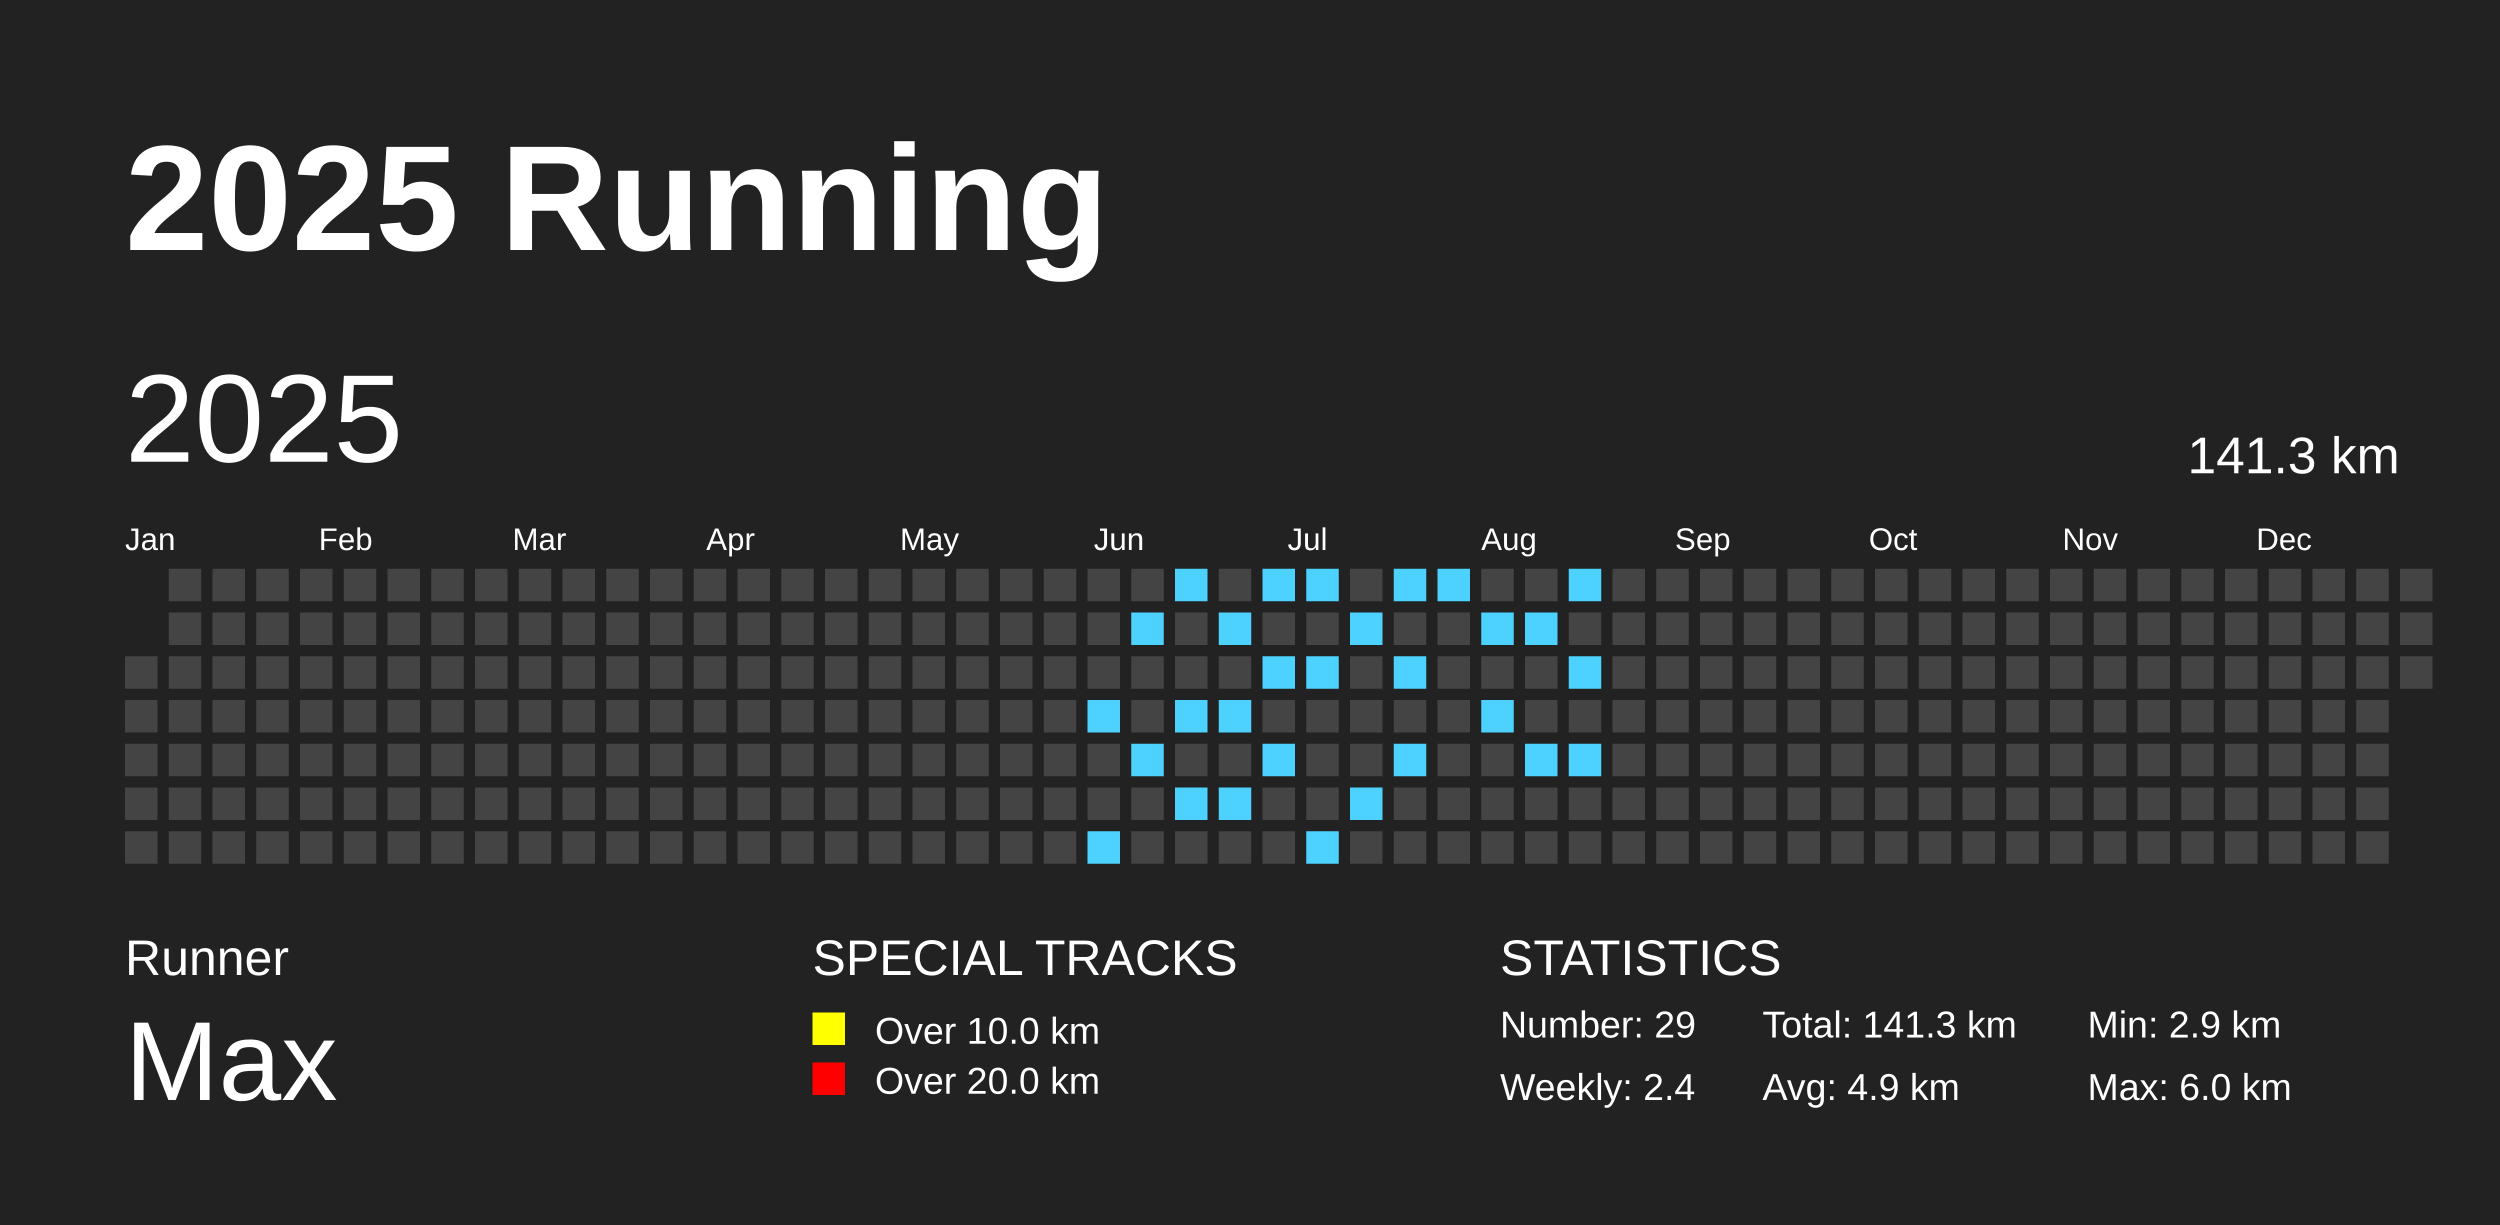
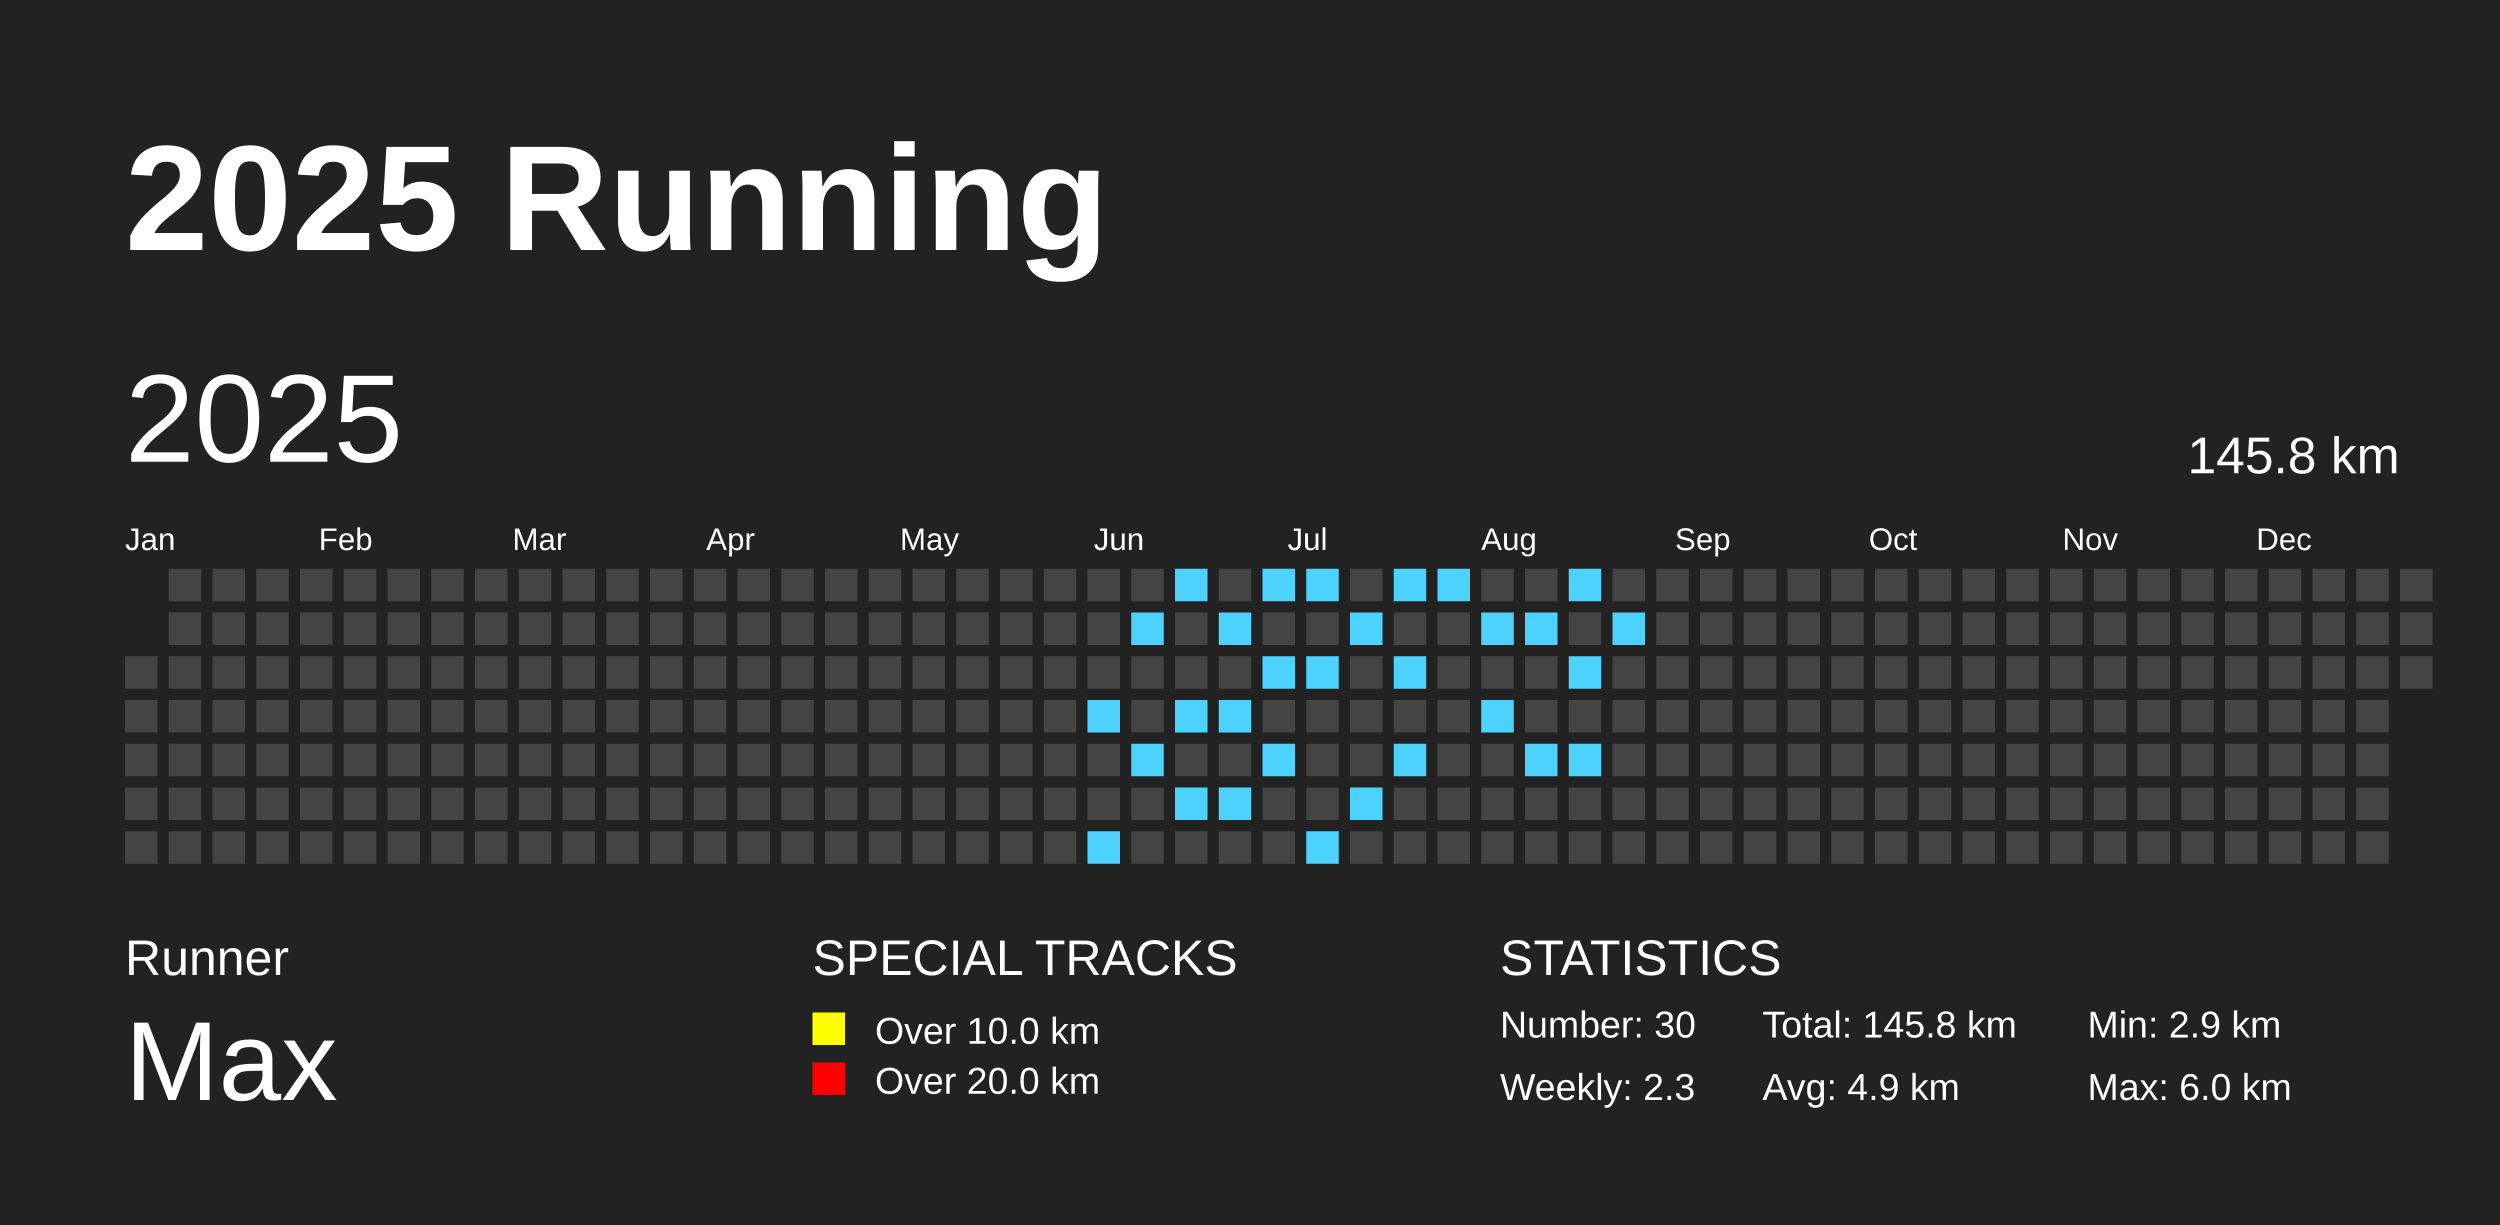
<svg xmlns="http://www.w3.org/2000/svg" baseProfile="full" height="98mm" version="1.1" viewBox="0,0,200,98" width="200mm">
  <defs />
  <rect fill="#222222" height="98" width="200" x="0" y="0" />
  <text fill="#FFFFFF" style="font-size:12px; font-family:Arial; font-weight:bold;" x="10" y="20">2025 Running</text>
  <text fill="#FFFFFF" style="font-size:4px; font-family:Arial" x="10" y="78">Runner</text>
  <text fill="#FFFFFF" style="font-size:9px; font-family:Arial" x="10" y="88">Max</text>
  <text fill="#FFFFFF" style="font-size:4px; font-family:Arial" x="65" y="78">SPECIAL TRACKS</text>
  <rect fill="yellow" height="2.6" width="2.6" x="65" y="81" />
  <text fill="#FFFFFF" style="font-size:3px; font-family:Arial" x="70" y="83.5">Over 10.0 km</text>
  <rect fill="red" height="2.6" width="2.6" x="65" y="85" />
  <text fill="#FFFFFF" style="font-size:3px; font-family:Arial" x="70" y="87.5">Over 20.0 km</text>
  <text fill="#FFFFFF" style="font-size:4px; font-family:Arial" x="120" y="78">STATISTICS</text>
-   <text fill="#FFFFFF" style="font-size:3px; font-family:Arial" x="120" y="83">Number: 29</text>
-   <text fill="#FFFFFF" style="font-size:3px; font-family:Arial" x="120" y="88">Weekly: 2.4</text>
-   <text fill="#FFFFFF" style="font-size:3px; font-family:Arial" x="141" y="83">Total: 141.3 km</text>
+   <text fill="#FFFFFF" style="font-size:3px; font-family:Arial" x="120" y="83">Number: 30</text>
+   <text fill="#FFFFFF" style="font-size:3px; font-family:Arial" x="120" y="88">Weekly: 2.3</text>
+   <text fill="#FFFFFF" style="font-size:3px; font-family:Arial" x="141" y="83">Total: 145.8 km</text>
  <text fill="#FFFFFF" style="font-size:3px; font-family:Arial" x="141" y="88">Avg: 4.9 km</text>
  <text fill="#FFFFFF" style="font-size:3px; font-family:Arial" x="167" y="83">Min: 2.9 km</text>
  <text fill="#FFFFFF" style="font-size:3px; font-family:Arial" x="167" y="88">Max: 6.0 km</text>
  <text dominant-baseline="hanging" fill="#FFFFFF" style="font-size:10.0px; font-family:Arial;" x="10" y="30">2025</text>
-   <text dominant-baseline="hanging" fill="#FFFFFF" style="font-size:4.125px; font-family:Arial;" x="175" y="35">141.3 km</text>
+   <text dominant-baseline="hanging" fill="#FFFFFF" style="font-size:4.125px; font-family:Arial;" x="175" y="35">145.8 km</text>
  <text fill="#FFFFFF" style="font-size:2.5px; font-family:Arial" x="10.0" y="44">Jan</text>
  <text fill="#FFFFFF" style="font-size:2.5px; font-family:Arial" x="25.5" y="44">Feb</text>
  <text fill="#FFFFFF" style="font-size:2.5px; font-family:Arial" x="41.0" y="44">Mar</text>
  <text fill="#FFFFFF" style="font-size:2.5px; font-family:Arial" x="56.5" y="44">Apr</text>
  <text fill="#FFFFFF" style="font-size:2.5px; font-family:Arial" x="72.0" y="44">May</text>
  <text fill="#FFFFFF" style="font-size:2.5px; font-family:Arial" x="87.5" y="44">Jun</text>
  <text fill="#FFFFFF" style="font-size:2.5px; font-family:Arial" x="103.0" y="44">Jul</text>
  <text fill="#FFFFFF" style="font-size:2.5px; font-family:Arial" x="118.5" y="44">Aug</text>
  <text fill="#FFFFFF" style="font-size:2.5px; font-family:Arial" x="134.0" y="44">Sep</text>
  <text fill="#FFFFFF" style="font-size:2.5px; font-family:Arial" x="149.5" y="44">Oct</text>
  <text fill="#FFFFFF" style="font-size:2.5px; font-family:Arial" x="165.0" y="44">Nov</text>
  <text fill="#FFFFFF" style="font-size:2.5px; font-family:Arial" x="180.5" y="44">Dec</text>
  <rect fill="#444444" height="2.6" width="2.6" x="10.0" y="52.5" />
  <rect fill="#444444" height="2.6" width="2.6" x="10.0" y="56.0" />
  <rect fill="#444444" height="2.6" width="2.6" x="10.0" y="59.5" />
  <rect fill="#444444" height="2.6" width="2.6" x="10.0" y="63.0" />
  <rect fill="#444444" height="2.6" width="2.6" x="10.0" y="66.5" />
  <rect fill="#444444" height="2.6" width="2.6" x="13.5" y="45.5" />
  <rect fill="#444444" height="2.6" width="2.6" x="13.5" y="49.0" />
  <rect fill="#444444" height="2.6" width="2.6" x="13.5" y="52.5" />
  <rect fill="#444444" height="2.6" width="2.6" x="13.5" y="56.0" />
  <rect fill="#444444" height="2.6" width="2.6" x="13.5" y="59.5" />
  <rect fill="#444444" height="2.6" width="2.6" x="13.5" y="63.0" />
  <rect fill="#444444" height="2.6" width="2.6" x="13.5" y="66.5" />
  <rect fill="#444444" height="2.6" width="2.6" x="17.0" y="45.5" />
  <rect fill="#444444" height="2.6" width="2.6" x="17.0" y="49.0" />
  <rect fill="#444444" height="2.6" width="2.6" x="17.0" y="52.5" />
  <rect fill="#444444" height="2.6" width="2.6" x="17.0" y="56.0" />
  <rect fill="#444444" height="2.6" width="2.6" x="17.0" y="59.5" />
  <rect fill="#444444" height="2.6" width="2.6" x="17.0" y="63.0" />
  <rect fill="#444444" height="2.6" width="2.6" x="17.0" y="66.5" />
  <rect fill="#444444" height="2.6" width="2.6" x="20.5" y="45.5" />
  <rect fill="#444444" height="2.6" width="2.6" x="20.5" y="49.0" />
  <rect fill="#444444" height="2.6" width="2.6" x="20.5" y="52.5" />
  <rect fill="#444444" height="2.6" width="2.6" x="20.5" y="56.0" />
  <rect fill="#444444" height="2.6" width="2.6" x="20.5" y="59.5" />
  <rect fill="#444444" height="2.6" width="2.6" x="20.5" y="63.0" />
  <rect fill="#444444" height="2.6" width="2.6" x="20.5" y="66.5" />
  <rect fill="#444444" height="2.6" width="2.6" x="24.0" y="45.5" />
  <rect fill="#444444" height="2.6" width="2.6" x="24.0" y="49.0" />
  <rect fill="#444444" height="2.6" width="2.6" x="24.0" y="52.5" />
  <rect fill="#444444" height="2.6" width="2.6" x="24.0" y="56.0" />
  <rect fill="#444444" height="2.6" width="2.6" x="24.0" y="59.5" />
  <rect fill="#444444" height="2.6" width="2.6" x="24.0" y="63.0" />
  <rect fill="#444444" height="2.6" width="2.6" x="24.0" y="66.5" />
  <rect fill="#444444" height="2.6" width="2.6" x="27.5" y="45.5" />
  <rect fill="#444444" height="2.6" width="2.6" x="27.5" y="49.0" />
  <rect fill="#444444" height="2.6" width="2.6" x="27.5" y="52.5" />
  <rect fill="#444444" height="2.6" width="2.6" x="27.5" y="56.0" />
  <rect fill="#444444" height="2.6" width="2.6" x="27.5" y="59.5" />
  <rect fill="#444444" height="2.6" width="2.6" x="27.5" y="63.0" />
  <rect fill="#444444" height="2.6" width="2.6" x="27.5" y="66.5" />
  <rect fill="#444444" height="2.6" width="2.6" x="31.0" y="45.5" />
  <rect fill="#444444" height="2.6" width="2.6" x="31.0" y="49.0" />
  <rect fill="#444444" height="2.6" width="2.6" x="31.0" y="52.5" />
  <rect fill="#444444" height="2.6" width="2.6" x="31.0" y="56.0" />
  <rect fill="#444444" height="2.6" width="2.6" x="31.0" y="59.5" />
  <rect fill="#444444" height="2.6" width="2.6" x="31.0" y="63.0" />
  <rect fill="#444444" height="2.6" width="2.6" x="31.0" y="66.5" />
  <rect fill="#444444" height="2.6" width="2.6" x="34.5" y="45.5" />
  <rect fill="#444444" height="2.6" width="2.6" x="34.5" y="49.0" />
  <rect fill="#444444" height="2.6" width="2.6" x="34.5" y="52.5" />
  <rect fill="#444444" height="2.6" width="2.6" x="34.5" y="56.0" />
  <rect fill="#444444" height="2.6" width="2.6" x="34.5" y="59.5" />
  <rect fill="#444444" height="2.6" width="2.6" x="34.5" y="63.0" />
  <rect fill="#444444" height="2.6" width="2.6" x="34.5" y="66.5" />
  <rect fill="#444444" height="2.6" width="2.6" x="38.0" y="45.5" />
  <rect fill="#444444" height="2.6" width="2.6" x="38.0" y="49.0" />
  <rect fill="#444444" height="2.6" width="2.6" x="38.0" y="52.5" />
  <rect fill="#444444" height="2.6" width="2.6" x="38.0" y="56.0" />
  <rect fill="#444444" height="2.6" width="2.6" x="38.0" y="59.5" />
  <rect fill="#444444" height="2.6" width="2.6" x="38.0" y="63.0" />
  <rect fill="#444444" height="2.6" width="2.6" x="38.0" y="66.5" />
  <rect fill="#444444" height="2.6" width="2.6" x="41.5" y="45.5" />
  <rect fill="#444444" height="2.6" width="2.6" x="41.5" y="49.0" />
  <rect fill="#444444" height="2.6" width="2.6" x="41.5" y="52.5" />
  <rect fill="#444444" height="2.6" width="2.6" x="41.5" y="56.0" />
  <rect fill="#444444" height="2.6" width="2.6" x="41.5" y="59.5" />
  <rect fill="#444444" height="2.6" width="2.6" x="41.5" y="63.0" />
  <rect fill="#444444" height="2.6" width="2.6" x="41.5" y="66.5" />
  <rect fill="#444444" height="2.6" width="2.6" x="45.0" y="45.5" />
  <rect fill="#444444" height="2.6" width="2.6" x="45.0" y="49.0" />
  <rect fill="#444444" height="2.6" width="2.6" x="45.0" y="52.5" />
  <rect fill="#444444" height="2.6" width="2.6" x="45.0" y="56.0" />
  <rect fill="#444444" height="2.6" width="2.6" x="45.0" y="59.5" />
  <rect fill="#444444" height="2.6" width="2.6" x="45.0" y="63.0" />
  <rect fill="#444444" height="2.6" width="2.6" x="45.0" y="66.5" />
  <rect fill="#444444" height="2.6" width="2.6" x="48.5" y="45.5" />
  <rect fill="#444444" height="2.6" width="2.6" x="48.5" y="49.0" />
  <rect fill="#444444" height="2.6" width="2.6" x="48.5" y="52.5" />
  <rect fill="#444444" height="2.6" width="2.6" x="48.5" y="56.0" />
  <rect fill="#444444" height="2.6" width="2.6" x="48.5" y="59.5" />
  <rect fill="#444444" height="2.6" width="2.6" x="48.5" y="63.0" />
  <rect fill="#444444" height="2.6" width="2.6" x="48.5" y="66.5" />
  <rect fill="#444444" height="2.6" width="2.6" x="52.0" y="45.5" />
  <rect fill="#444444" height="2.6" width="2.6" x="52.0" y="49.0" />
  <rect fill="#444444" height="2.6" width="2.6" x="52.0" y="52.5" />
  <rect fill="#444444" height="2.6" width="2.6" x="52.0" y="56.0" />
  <rect fill="#444444" height="2.6" width="2.6" x="52.0" y="59.5" />
  <rect fill="#444444" height="2.6" width="2.6" x="52.0" y="63.0" />
  <rect fill="#444444" height="2.6" width="2.6" x="52.0" y="66.5" />
  <rect fill="#444444" height="2.6" width="2.6" x="55.5" y="45.5" />
  <rect fill="#444444" height="2.6" width="2.6" x="55.5" y="49.0" />
  <rect fill="#444444" height="2.6" width="2.6" x="55.5" y="52.5" />
  <rect fill="#444444" height="2.6" width="2.6" x="55.5" y="56.0" />
  <rect fill="#444444" height="2.6" width="2.6" x="55.5" y="59.5" />
  <rect fill="#444444" height="2.6" width="2.6" x="55.5" y="63.0" />
  <rect fill="#444444" height="2.6" width="2.6" x="55.5" y="66.5" />
  <rect fill="#444444" height="2.6" width="2.6" x="59.0" y="45.5" />
  <rect fill="#444444" height="2.6" width="2.6" x="59.0" y="49.0" />
  <rect fill="#444444" height="2.6" width="2.6" x="59.0" y="52.5" />
  <rect fill="#444444" height="2.6" width="2.6" x="59.0" y="56.0" />
  <rect fill="#444444" height="2.6" width="2.6" x="59.0" y="59.5" />
  <rect fill="#444444" height="2.6" width="2.6" x="59.0" y="63.0" />
  <rect fill="#444444" height="2.6" width="2.6" x="59.0" y="66.5" />
  <rect fill="#444444" height="2.6" width="2.6" x="62.5" y="45.5" />
  <rect fill="#444444" height="2.6" width="2.6" x="62.5" y="49.0" />
  <rect fill="#444444" height="2.6" width="2.6" x="62.5" y="52.5" />
  <rect fill="#444444" height="2.6" width="2.6" x="62.5" y="56.0" />
  <rect fill="#444444" height="2.6" width="2.6" x="62.5" y="59.5" />
  <rect fill="#444444" height="2.6" width="2.6" x="62.5" y="63.0" />
  <rect fill="#444444" height="2.6" width="2.6" x="62.5" y="66.5" />
  <rect fill="#444444" height="2.6" width="2.6" x="66.0" y="45.5" />
  <rect fill="#444444" height="2.6" width="2.6" x="66.0" y="49.0" />
  <rect fill="#444444" height="2.6" width="2.6" x="66.0" y="52.5" />
  <rect fill="#444444" height="2.6" width="2.6" x="66.0" y="56.0" />
  <rect fill="#444444" height="2.6" width="2.6" x="66.0" y="59.5" />
  <rect fill="#444444" height="2.6" width="2.6" x="66.0" y="63.0" />
  <rect fill="#444444" height="2.6" width="2.6" x="66.0" y="66.5" />
  <rect fill="#444444" height="2.6" width="2.6" x="69.5" y="45.5" />
  <rect fill="#444444" height="2.6" width="2.6" x="69.5" y="49.0" />
  <rect fill="#444444" height="2.6" width="2.6" x="69.5" y="52.5" />
  <rect fill="#444444" height="2.6" width="2.6" x="69.5" y="56.0" />
  <rect fill="#444444" height="2.6" width="2.6" x="69.5" y="59.5" />
  <rect fill="#444444" height="2.6" width="2.6" x="69.5" y="63.0" />
  <rect fill="#444444" height="2.6" width="2.6" x="69.5" y="66.5" />
  <rect fill="#444444" height="2.6" width="2.6" x="73.0" y="45.5" />
  <rect fill="#444444" height="2.6" width="2.6" x="73.0" y="49.0" />
  <rect fill="#444444" height="2.6" width="2.6" x="73.0" y="52.5" />
  <rect fill="#444444" height="2.6" width="2.6" x="73.0" y="56.0" />
  <rect fill="#444444" height="2.6" width="2.6" x="73.0" y="59.5" />
  <rect fill="#444444" height="2.6" width="2.6" x="73.0" y="63.0" />
  <rect fill="#444444" height="2.6" width="2.6" x="73.0" y="66.5" />
  <rect fill="#444444" height="2.6" width="2.6" x="76.5" y="45.5" />
  <rect fill="#444444" height="2.6" width="2.6" x="76.5" y="49.0" />
  <rect fill="#444444" height="2.6" width="2.6" x="76.5" y="52.5" />
  <rect fill="#444444" height="2.6" width="2.6" x="76.5" y="56.0" />
  <rect fill="#444444" height="2.6" width="2.6" x="76.5" y="59.5" />
  <rect fill="#444444" height="2.6" width="2.6" x="76.5" y="63.0" />
  <rect fill="#444444" height="2.6" width="2.6" x="76.5" y="66.5" />
  <rect fill="#444444" height="2.6" width="2.6" x="80.0" y="45.5" />
  <rect fill="#444444" height="2.6" width="2.6" x="80.0" y="49.0" />
  <rect fill="#444444" height="2.6" width="2.6" x="80.0" y="52.5" />
  <rect fill="#444444" height="2.6" width="2.6" x="80.0" y="56.0" />
  <rect fill="#444444" height="2.6" width="2.6" x="80.0" y="59.5" />
  <rect fill="#444444" height="2.6" width="2.6" x="80.0" y="63.0" />
  <rect fill="#444444" height="2.6" width="2.6" x="80.0" y="66.5" />
  <rect fill="#444444" height="2.6" width="2.6" x="83.5" y="45.5" />
  <rect fill="#444444" height="2.6" width="2.6" x="83.5" y="49.0" />
  <rect fill="#444444" height="2.6" width="2.6" x="83.5" y="52.5" />
  <rect fill="#444444" height="2.6" width="2.6" x="83.5" y="56.0" />
  <rect fill="#444444" height="2.6" width="2.6" x="83.5" y="59.5" />
  <rect fill="#444444" height="2.6" width="2.6" x="83.5" y="63.0" />
  <rect fill="#444444" height="2.6" width="2.6" x="83.5" y="66.5" />
  <rect fill="#444444" height="2.6" width="2.6" x="87.0" y="45.5" />
  <rect fill="#444444" height="2.6" width="2.6" x="87.0" y="49.0" />
  <rect fill="#444444" height="2.6" width="2.6" x="87.0" y="52.5" />
  <rect fill="#4DD2FF" height="2.6" width="2.6" x="87.0" y="56.0" />
  <rect fill="#444444" height="2.6" width="2.6" x="87.0" y="59.5" />
  <rect fill="#444444" height="2.6" width="2.6" x="87.0" y="63.0" />
  <rect fill="#4DD2FF" height="2.6" width="2.6" x="87.0" y="66.5" />
  <rect fill="#444444" height="2.6" width="2.6" x="90.5" y="45.5" />
  <rect fill="#4DD2FF" height="2.6" width="2.6" x="90.5" y="49.0" />
  <rect fill="#444444" height="2.6" width="2.6" x="90.5" y="52.5" />
  <rect fill="#444444" height="2.6" width="2.6" x="90.5" y="56.0" />
  <rect fill="#4DD2FF" height="2.6" width="2.6" x="90.5" y="59.5" />
  <rect fill="#444444" height="2.6" width="2.6" x="90.5" y="63.0" />
  <rect fill="#444444" height="2.6" width="2.6" x="90.5" y="66.5" />
  <rect fill="#4DD2FF" height="2.6" width="2.6" x="94.0" y="45.5" />
  <rect fill="#444444" height="2.6" width="2.6" x="94.0" y="49.0" />
  <rect fill="#444444" height="2.6" width="2.6" x="94.0" y="52.5" />
  <rect fill="#4DD2FF" height="2.6" width="2.6" x="94.0" y="56.0" />
  <rect fill="#444444" height="2.6" width="2.6" x="94.0" y="59.5" />
  <rect fill="#4DD2FF" height="2.6" width="2.6" x="94.0" y="63.0" />
  <rect fill="#444444" height="2.6" width="2.6" x="94.0" y="66.5" />
  <rect fill="#444444" height="2.6" width="2.6" x="97.5" y="45.5" />
  <rect fill="#4DD2FF" height="2.6" width="2.6" x="97.5" y="49.0" />
  <rect fill="#444444" height="2.6" width="2.6" x="97.5" y="52.5" />
  <rect fill="#4DD2FF" height="2.6" width="2.6" x="97.5" y="56.0" />
  <rect fill="#444444" height="2.6" width="2.6" x="97.5" y="59.5" />
  <rect fill="#4DD2FF" height="2.6" width="2.6" x="97.5" y="63.0" />
  <rect fill="#444444" height="2.6" width="2.6" x="97.5" y="66.5" />
  <rect fill="#4DD2FF" height="2.6" width="2.6" x="101.0" y="45.5" />
  <rect fill="#444444" height="2.6" width="2.6" x="101.0" y="49.0" />
  <rect fill="#4DD2FF" height="2.6" width="2.6" x="101.0" y="52.5" />
  <rect fill="#444444" height="2.6" width="2.6" x="101.0" y="56.0" />
  <rect fill="#4DD2FF" height="2.6" width="2.6" x="101.0" y="59.5" />
  <rect fill="#444444" height="2.6" width="2.6" x="101.0" y="63.0" />
  <rect fill="#444444" height="2.6" width="2.6" x="101.0" y="66.5" />
  <rect fill="#4DD2FF" height="2.6" width="2.6" x="104.5" y="45.5" />
  <rect fill="#444444" height="2.6" width="2.6" x="104.5" y="49.0" />
  <rect fill="#4DD2FF" height="2.6" width="2.6" x="104.5" y="52.5" />
  <rect fill="#444444" height="2.6" width="2.6" x="104.5" y="56.0" />
  <rect fill="#444444" height="2.6" width="2.6" x="104.5" y="59.5" />
  <rect fill="#444444" height="2.6" width="2.6" x="104.5" y="63.0" />
  <rect fill="#4DD2FF" height="2.6" width="2.6" x="104.5" y="66.5" />
  <rect fill="#444444" height="2.6" width="2.6" x="108.0" y="45.5" />
  <rect fill="#4DD2FF" height="2.6" width="2.6" x="108.0" y="49.0" />
  <rect fill="#444444" height="2.6" width="2.6" x="108.0" y="52.5" />
  <rect fill="#444444" height="2.6" width="2.6" x="108.0" y="56.0" />
  <rect fill="#444444" height="2.6" width="2.6" x="108.0" y="59.5" />
  <rect fill="#4DD2FF" height="2.6" width="2.6" x="108.0" y="63.0" />
  <rect fill="#444444" height="2.6" width="2.6" x="108.0" y="66.5" />
  <rect fill="#4DD2FF" height="2.6" width="2.6" x="111.5" y="45.5" />
  <rect fill="#444444" height="2.6" width="2.6" x="111.5" y="49.0" />
  <rect fill="#4DD2FF" height="2.6" width="2.6" x="111.5" y="52.5" />
  <rect fill="#444444" height="2.6" width="2.6" x="111.5" y="56.0" />
  <rect fill="#4DD2FF" height="2.6" width="2.6" x="111.5" y="59.5" />
  <rect fill="#444444" height="2.6" width="2.6" x="111.5" y="63.0" />
  <rect fill="#444444" height="2.6" width="2.6" x="111.5" y="66.5" />
  <rect fill="#4DD2FF" height="2.6" width="2.6" x="115.0" y="45.5" />
  <rect fill="#444444" height="2.6" width="2.6" x="115.0" y="49.0" />
  <rect fill="#444444" height="2.6" width="2.6" x="115.0" y="52.5" />
  <rect fill="#444444" height="2.6" width="2.6" x="115.0" y="56.0" />
  <rect fill="#444444" height="2.6" width="2.6" x="115.0" y="59.5" />
  <rect fill="#444444" height="2.6" width="2.6" x="115.0" y="63.0" />
  <rect fill="#444444" height="2.6" width="2.6" x="115.0" y="66.5" />
  <rect fill="#444444" height="2.6" width="2.6" x="118.5" y="45.5" />
  <rect fill="#4DD2FF" height="2.6" width="2.6" x="118.5" y="49.0" />
  <rect fill="#444444" height="2.6" width="2.6" x="118.5" y="52.5" />
  <rect fill="#4DD2FF" height="2.6" width="2.6" x="118.5" y="56.0" />
  <rect fill="#444444" height="2.6" width="2.6" x="118.5" y="59.5" />
  <rect fill="#444444" height="2.6" width="2.6" x="118.5" y="63.0" />
  <rect fill="#444444" height="2.6" width="2.6" x="118.5" y="66.5" />
  <rect fill="#444444" height="2.6" width="2.6" x="122.0" y="45.5" />
  <rect fill="#4DD2FF" height="2.6" width="2.6" x="122.0" y="49.0" />
  <rect fill="#444444" height="2.6" width="2.6" x="122.0" y="52.5" />
  <rect fill="#444444" height="2.6" width="2.6" x="122.0" y="56.0" />
  <rect fill="#4DD2FF" height="2.6" width="2.6" x="122.0" y="59.5" />
  <rect fill="#444444" height="2.6" width="2.6" x="122.0" y="63.0" />
  <rect fill="#444444" height="2.6" width="2.6" x="122.0" y="66.5" />
  <rect fill="#4DD2FF" height="2.6" width="2.6" x="125.5" y="45.5" />
  <rect fill="#444444" height="2.6" width="2.6" x="125.5" y="49.0" />
  <rect fill="#4DD2FF" height="2.6" width="2.6" x="125.5" y="52.5" />
  <rect fill="#444444" height="2.6" width="2.6" x="125.5" y="56.0" />
  <rect fill="#4DD2FF" height="2.6" width="2.6" x="125.5" y="59.5" />
  <rect fill="#444444" height="2.6" width="2.6" x="125.5" y="63.0" />
  <rect fill="#444444" height="2.6" width="2.6" x="125.5" y="66.5" />
  <rect fill="#444444" height="2.6" width="2.6" x="129.0" y="45.5" />
-   <rect fill="#444444" height="2.6" width="2.6" x="129.0" y="49.0" />
+   <rect fill="#4DD2FF" height="2.6" width="2.6" x="129.0" y="49.0" />
  <rect fill="#444444" height="2.6" width="2.6" x="129.0" y="52.5" />
  <rect fill="#444444" height="2.6" width="2.6" x="129.0" y="56.0" />
  <rect fill="#444444" height="2.6" width="2.6" x="129.0" y="59.5" />
  <rect fill="#444444" height="2.6" width="2.6" x="129.0" y="63.0" />
  <rect fill="#444444" height="2.6" width="2.6" x="129.0" y="66.5" />
  <rect fill="#444444" height="2.6" width="2.6" x="132.5" y="45.5" />
  <rect fill="#444444" height="2.6" width="2.6" x="132.5" y="49.0" />
  <rect fill="#444444" height="2.6" width="2.6" x="132.5" y="52.5" />
  <rect fill="#444444" height="2.6" width="2.6" x="132.5" y="56.0" />
  <rect fill="#444444" height="2.6" width="2.6" x="132.5" y="59.5" />
  <rect fill="#444444" height="2.6" width="2.6" x="132.5" y="63.0" />
  <rect fill="#444444" height="2.6" width="2.6" x="132.5" y="66.5" />
  <rect fill="#444444" height="2.6" width="2.6" x="136.0" y="45.5" />
  <rect fill="#444444" height="2.6" width="2.6" x="136.0" y="49.0" />
  <rect fill="#444444" height="2.6" width="2.6" x="136.0" y="52.5" />
  <rect fill="#444444" height="2.6" width="2.6" x="136.0" y="56.0" />
  <rect fill="#444444" height="2.6" width="2.6" x="136.0" y="59.5" />
  <rect fill="#444444" height="2.6" width="2.6" x="136.0" y="63.0" />
  <rect fill="#444444" height="2.6" width="2.6" x="136.0" y="66.5" />
  <rect fill="#444444" height="2.6" width="2.6" x="139.5" y="45.5" />
  <rect fill="#444444" height="2.6" width="2.6" x="139.5" y="49.0" />
  <rect fill="#444444" height="2.6" width="2.6" x="139.5" y="52.5" />
  <rect fill="#444444" height="2.6" width="2.6" x="139.5" y="56.0" />
  <rect fill="#444444" height="2.6" width="2.6" x="139.5" y="59.5" />
  <rect fill="#444444" height="2.6" width="2.6" x="139.5" y="63.0" />
  <rect fill="#444444" height="2.6" width="2.6" x="139.5" y="66.5" />
  <rect fill="#444444" height="2.6" width="2.6" x="143.0" y="45.5" />
  <rect fill="#444444" height="2.6" width="2.6" x="143.0" y="49.0" />
  <rect fill="#444444" height="2.6" width="2.6" x="143.0" y="52.5" />
  <rect fill="#444444" height="2.6" width="2.6" x="143.0" y="56.0" />
  <rect fill="#444444" height="2.6" width="2.6" x="143.0" y="59.5" />
  <rect fill="#444444" height="2.6" width="2.6" x="143.0" y="63.0" />
  <rect fill="#444444" height="2.6" width="2.6" x="143.0" y="66.5" />
  <rect fill="#444444" height="2.6" width="2.6" x="146.5" y="45.5" />
  <rect fill="#444444" height="2.6" width="2.6" x="146.5" y="49.0" />
  <rect fill="#444444" height="2.6" width="2.6" x="146.5" y="52.5" />
  <rect fill="#444444" height="2.6" width="2.6" x="146.5" y="56.0" />
  <rect fill="#444444" height="2.6" width="2.6" x="146.5" y="59.5" />
  <rect fill="#444444" height="2.6" width="2.6" x="146.5" y="63.0" />
  <rect fill="#444444" height="2.6" width="2.6" x="146.5" y="66.5" />
  <rect fill="#444444" height="2.6" width="2.6" x="150.0" y="45.5" />
  <rect fill="#444444" height="2.6" width="2.6" x="150.0" y="49.0" />
  <rect fill="#444444" height="2.6" width="2.6" x="150.0" y="52.5" />
  <rect fill="#444444" height="2.6" width="2.6" x="150.0" y="56.0" />
  <rect fill="#444444" height="2.6" width="2.6" x="150.0" y="59.5" />
  <rect fill="#444444" height="2.6" width="2.6" x="150.0" y="63.0" />
  <rect fill="#444444" height="2.6" width="2.6" x="150.0" y="66.5" />
  <rect fill="#444444" height="2.6" width="2.6" x="153.5" y="45.5" />
  <rect fill="#444444" height="2.6" width="2.6" x="153.5" y="49.0" />
  <rect fill="#444444" height="2.6" width="2.6" x="153.5" y="52.5" />
  <rect fill="#444444" height="2.6" width="2.6" x="153.5" y="56.0" />
  <rect fill="#444444" height="2.6" width="2.6" x="153.5" y="59.5" />
  <rect fill="#444444" height="2.6" width="2.6" x="153.5" y="63.0" />
  <rect fill="#444444" height="2.6" width="2.6" x="153.5" y="66.5" />
  <rect fill="#444444" height="2.6" width="2.6" x="157.0" y="45.5" />
  <rect fill="#444444" height="2.6" width="2.6" x="157.0" y="49.0" />
  <rect fill="#444444" height="2.6" width="2.6" x="157.0" y="52.5" />
  <rect fill="#444444" height="2.6" width="2.6" x="157.0" y="56.0" />
  <rect fill="#444444" height="2.6" width="2.6" x="157.0" y="59.5" />
  <rect fill="#444444" height="2.6" width="2.6" x="157.0" y="63.0" />
  <rect fill="#444444" height="2.6" width="2.6" x="157.0" y="66.5" />
  <rect fill="#444444" height="2.6" width="2.6" x="160.5" y="45.5" />
  <rect fill="#444444" height="2.6" width="2.6" x="160.5" y="49.0" />
  <rect fill="#444444" height="2.6" width="2.6" x="160.5" y="52.5" />
  <rect fill="#444444" height="2.6" width="2.6" x="160.5" y="56.0" />
  <rect fill="#444444" height="2.6" width="2.6" x="160.5" y="59.5" />
  <rect fill="#444444" height="2.6" width="2.6" x="160.5" y="63.0" />
  <rect fill="#444444" height="2.6" width="2.6" x="160.5" y="66.5" />
  <rect fill="#444444" height="2.6" width="2.6" x="164.0" y="45.5" />
  <rect fill="#444444" height="2.6" width="2.6" x="164.0" y="49.0" />
  <rect fill="#444444" height="2.6" width="2.6" x="164.0" y="52.5" />
  <rect fill="#444444" height="2.6" width="2.6" x="164.0" y="56.0" />
  <rect fill="#444444" height="2.6" width="2.6" x="164.0" y="59.5" />
  <rect fill="#444444" height="2.6" width="2.6" x="164.0" y="63.0" />
  <rect fill="#444444" height="2.6" width="2.6" x="164.0" y="66.5" />
  <rect fill="#444444" height="2.6" width="2.6" x="167.5" y="45.5" />
  <rect fill="#444444" height="2.6" width="2.6" x="167.5" y="49.0" />
  <rect fill="#444444" height="2.6" width="2.6" x="167.5" y="52.5" />
  <rect fill="#444444" height="2.6" width="2.6" x="167.5" y="56.0" />
  <rect fill="#444444" height="2.6" width="2.6" x="167.5" y="59.5" />
  <rect fill="#444444" height="2.6" width="2.6" x="167.5" y="63.0" />
  <rect fill="#444444" height="2.6" width="2.6" x="167.5" y="66.5" />
  <rect fill="#444444" height="2.6" width="2.6" x="171.0" y="45.5" />
  <rect fill="#444444" height="2.6" width="2.6" x="171.0" y="49.0" />
  <rect fill="#444444" height="2.6" width="2.6" x="171.0" y="52.5" />
  <rect fill="#444444" height="2.6" width="2.6" x="171.0" y="56.0" />
  <rect fill="#444444" height="2.6" width="2.6" x="171.0" y="59.5" />
  <rect fill="#444444" height="2.6" width="2.6" x="171.0" y="63.0" />
  <rect fill="#444444" height="2.6" width="2.6" x="171.0" y="66.5" />
  <rect fill="#444444" height="2.6" width="2.6" x="174.5" y="45.5" />
  <rect fill="#444444" height="2.6" width="2.6" x="174.5" y="49.0" />
  <rect fill="#444444" height="2.6" width="2.6" x="174.5" y="52.5" />
  <rect fill="#444444" height="2.6" width="2.6" x="174.5" y="56.0" />
  <rect fill="#444444" height="2.6" width="2.6" x="174.5" y="59.5" />
  <rect fill="#444444" height="2.6" width="2.6" x="174.5" y="63.0" />
  <rect fill="#444444" height="2.6" width="2.6" x="174.5" y="66.5" />
  <rect fill="#444444" height="2.6" width="2.6" x="178.0" y="45.5" />
  <rect fill="#444444" height="2.6" width="2.6" x="178.0" y="49.0" />
  <rect fill="#444444" height="2.6" width="2.6" x="178.0" y="52.5" />
  <rect fill="#444444" height="2.6" width="2.6" x="178.0" y="56.0" />
  <rect fill="#444444" height="2.6" width="2.6" x="178.0" y="59.5" />
  <rect fill="#444444" height="2.6" width="2.6" x="178.0" y="63.0" />
  <rect fill="#444444" height="2.6" width="2.6" x="178.0" y="66.5" />
  <rect fill="#444444" height="2.6" width="2.6" x="181.5" y="45.5" />
  <rect fill="#444444" height="2.6" width="2.6" x="181.5" y="49.0" />
  <rect fill="#444444" height="2.6" width="2.6" x="181.5" y="52.5" />
  <rect fill="#444444" height="2.6" width="2.6" x="181.5" y="56.0" />
  <rect fill="#444444" height="2.6" width="2.6" x="181.5" y="59.5" />
  <rect fill="#444444" height="2.6" width="2.6" x="181.5" y="63.0" />
  <rect fill="#444444" height="2.6" width="2.6" x="181.5" y="66.5" />
  <rect fill="#444444" height="2.6" width="2.6" x="185.0" y="45.5" />
  <rect fill="#444444" height="2.6" width="2.6" x="185.0" y="49.0" />
  <rect fill="#444444" height="2.6" width="2.6" x="185.0" y="52.5" />
  <rect fill="#444444" height="2.6" width="2.6" x="185.0" y="56.0" />
  <rect fill="#444444" height="2.6" width="2.6" x="185.0" y="59.5" />
  <rect fill="#444444" height="2.6" width="2.6" x="185.0" y="63.0" />
  <rect fill="#444444" height="2.6" width="2.6" x="185.0" y="66.5" />
  <rect fill="#444444" height="2.6" width="2.6" x="188.5" y="45.5" />
  <rect fill="#444444" height="2.6" width="2.6" x="188.5" y="49.0" />
  <rect fill="#444444" height="2.6" width="2.6" x="188.5" y="52.5" />
  <rect fill="#444444" height="2.6" width="2.6" x="188.5" y="56.0" />
  <rect fill="#444444" height="2.6" width="2.6" x="188.5" y="59.5" />
  <rect fill="#444444" height="2.6" width="2.6" x="188.5" y="63.0" />
  <rect fill="#444444" height="2.6" width="2.6" x="188.5" y="66.5" />
  <rect fill="#444444" height="2.6" width="2.6" x="192.0" y="45.5" />
  <rect fill="#444444" height="2.6" width="2.6" x="192.0" y="49.0" />
  <rect fill="#444444" height="2.6" width="2.6" x="192.0" y="52.5" />
</svg>
